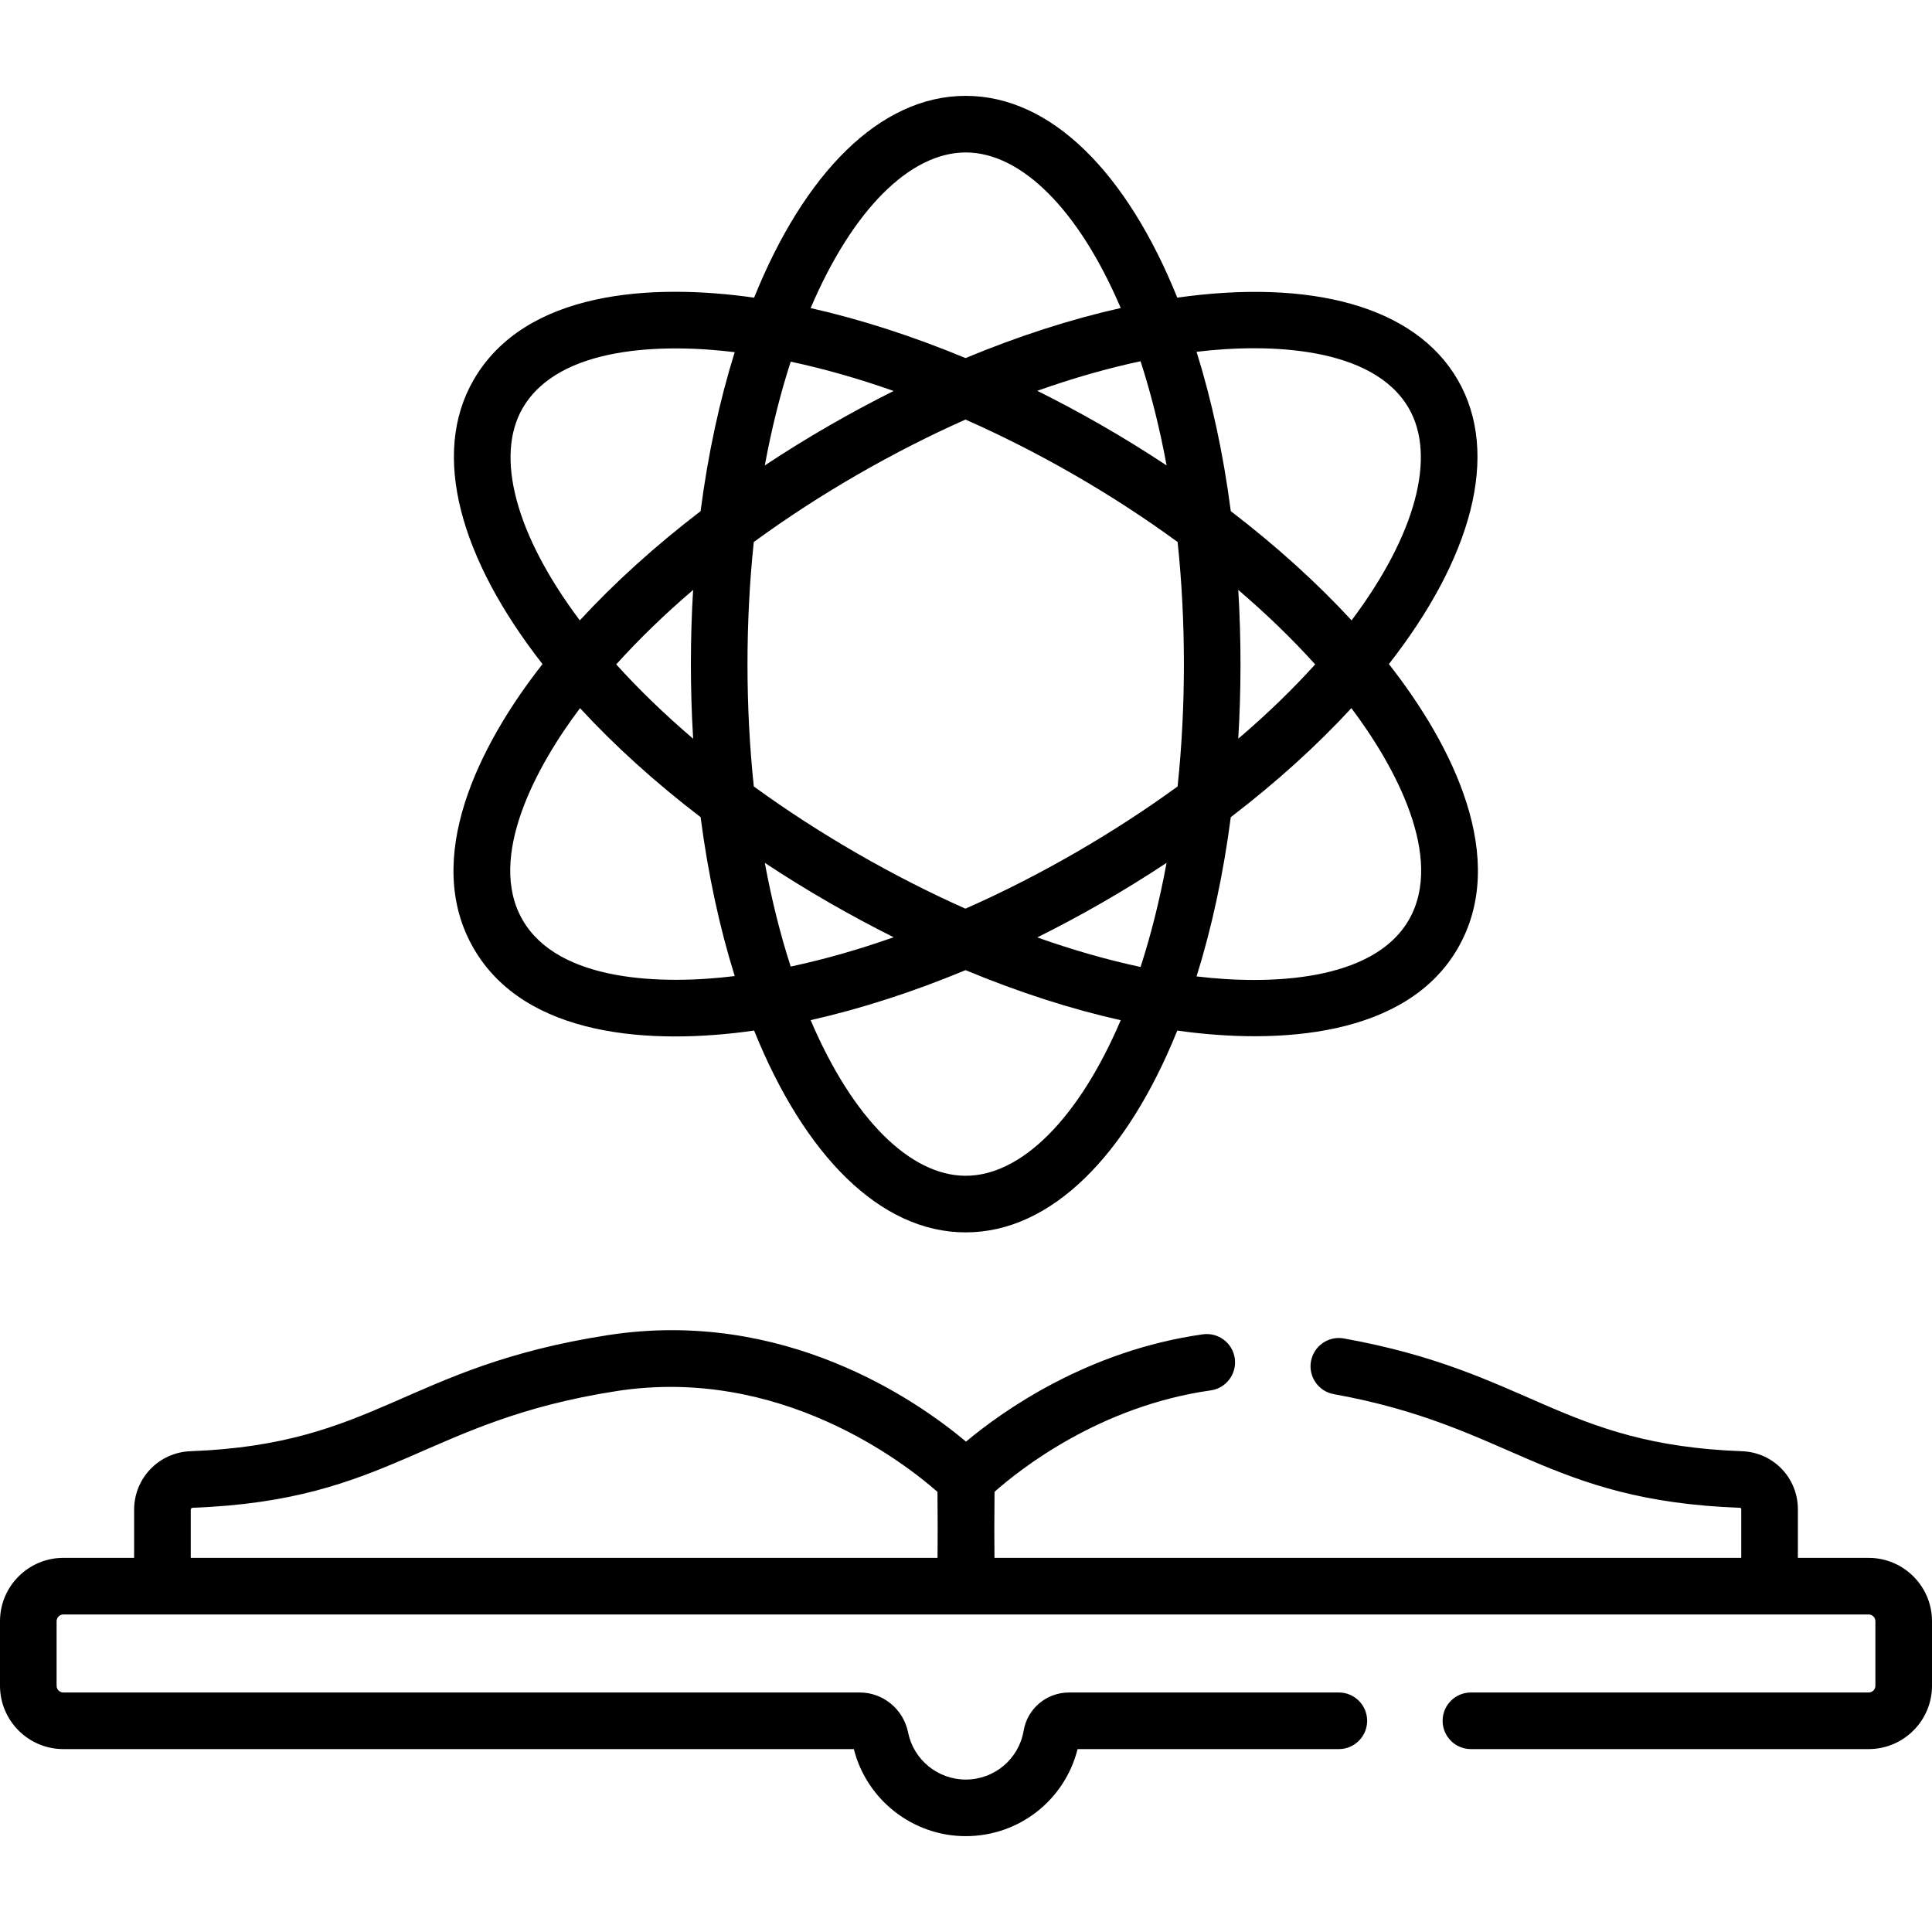
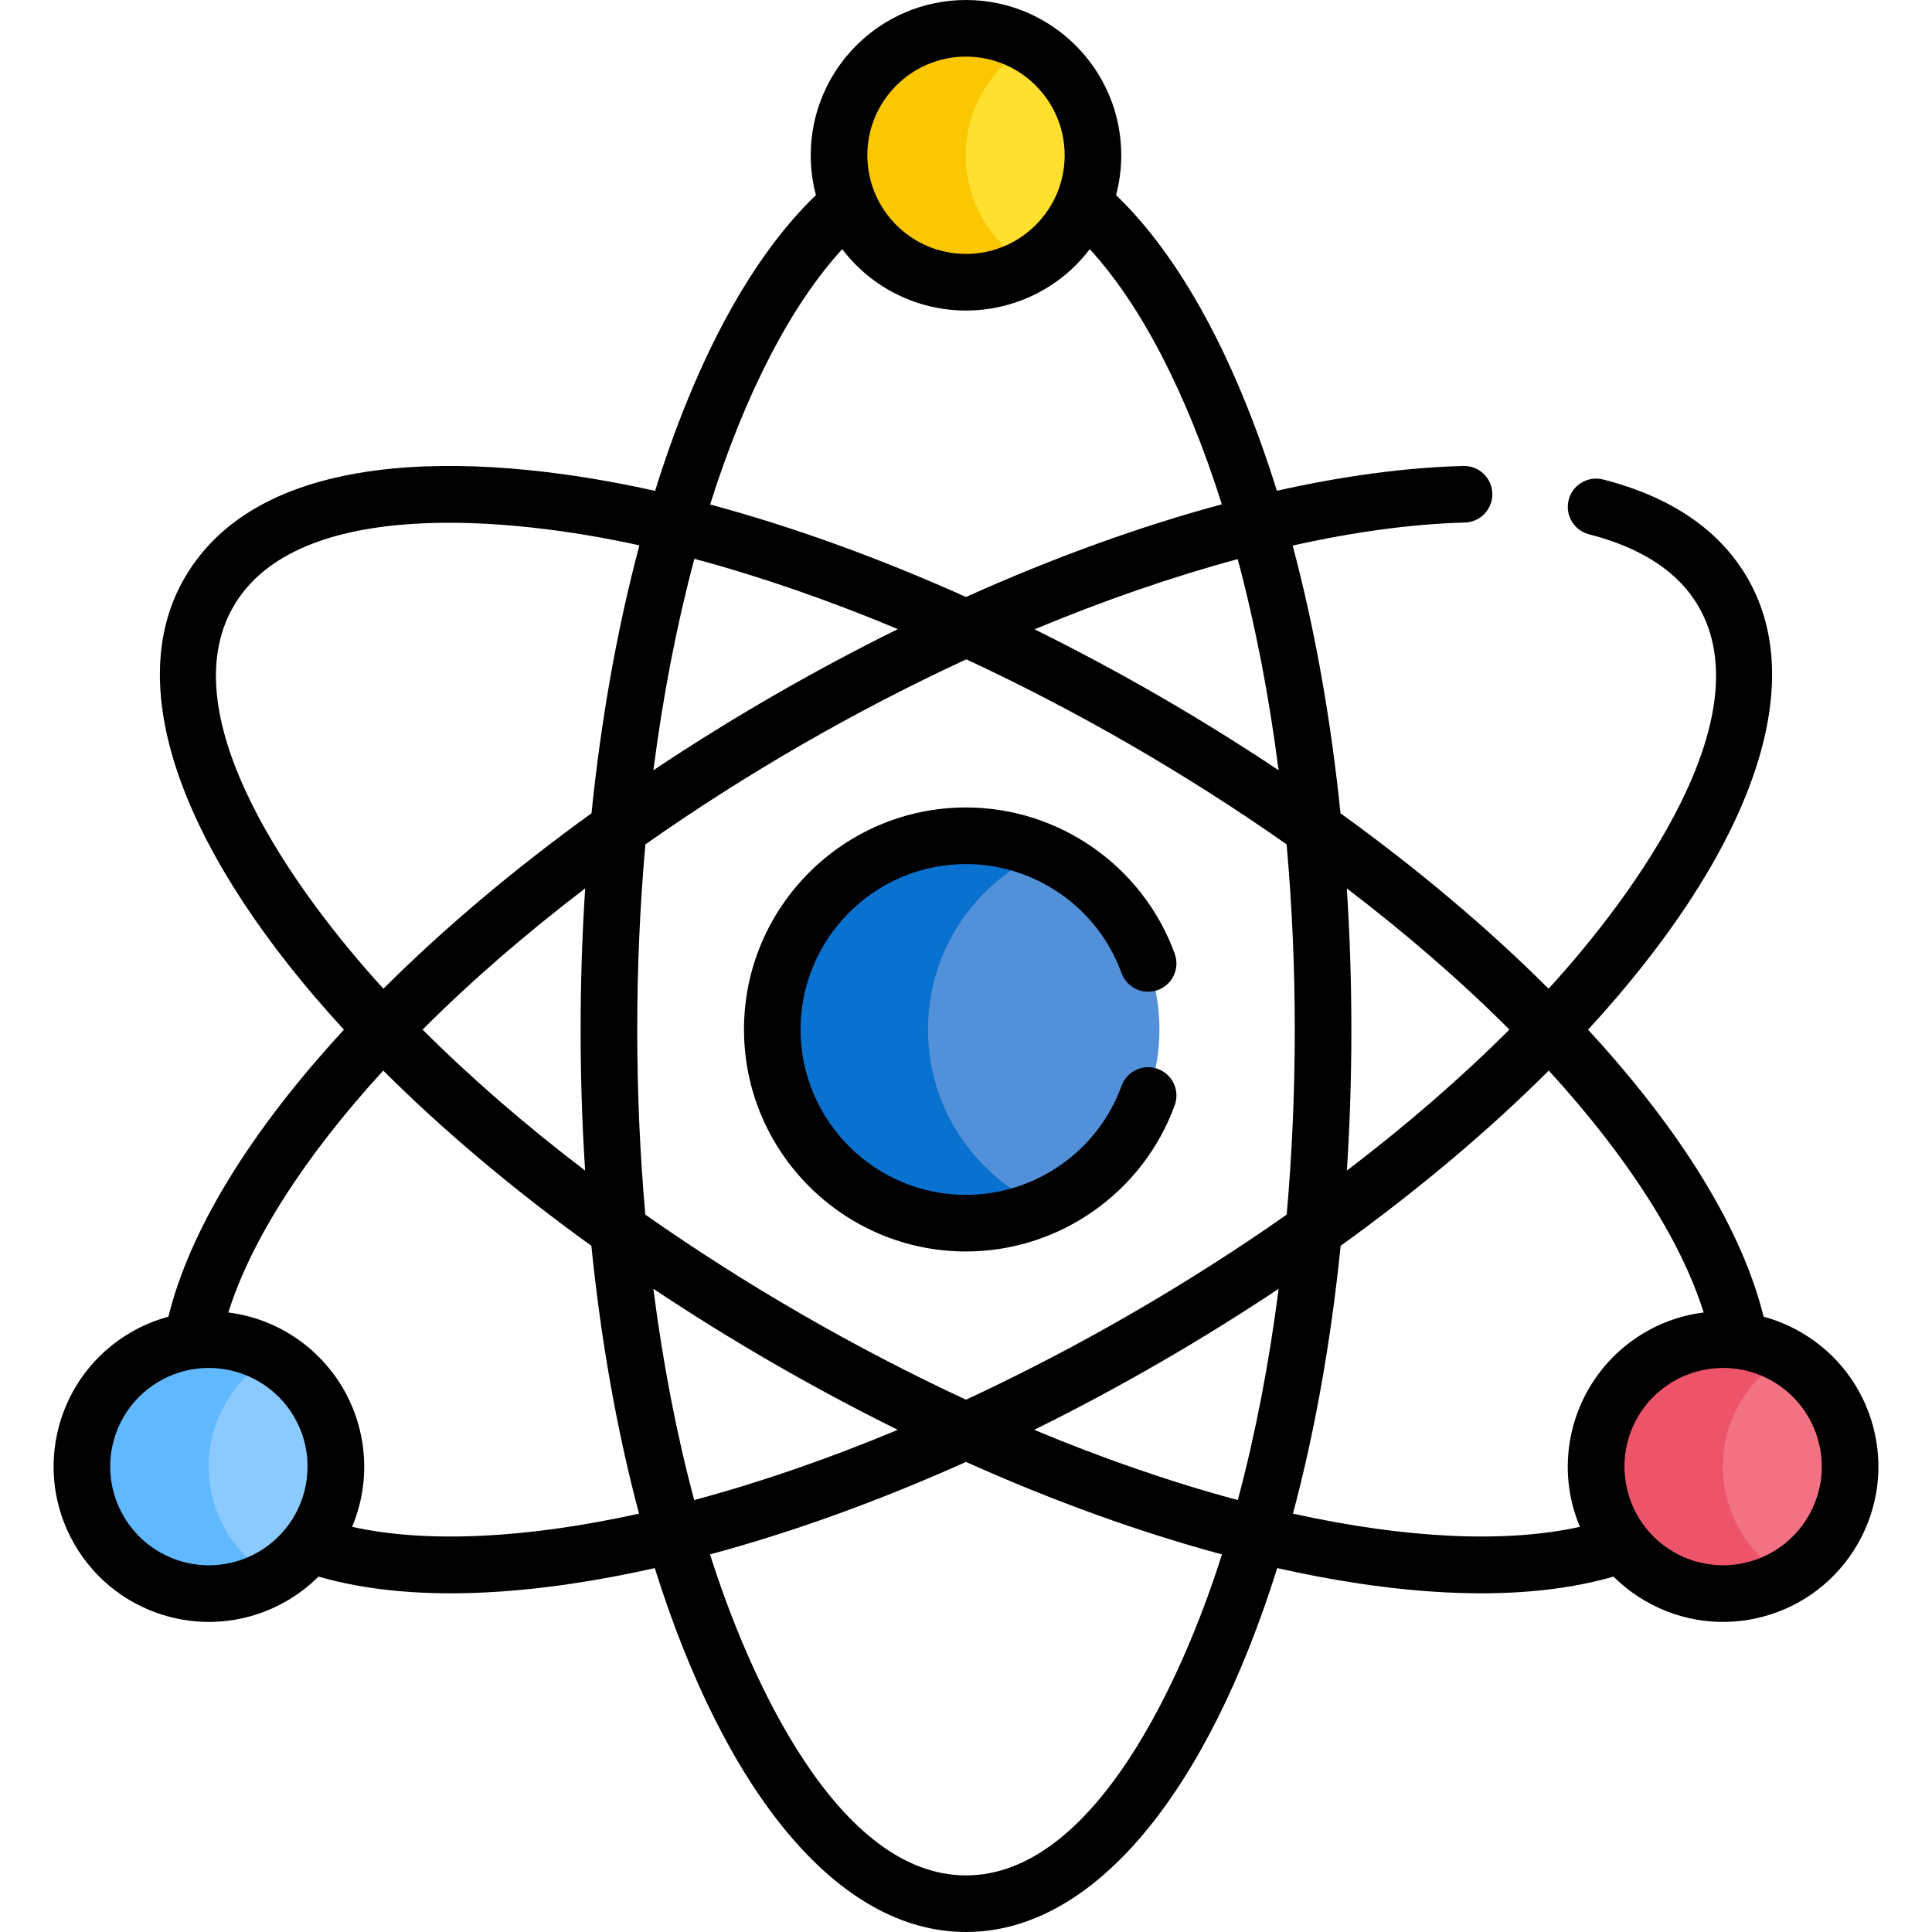
- <svg xmlns="http://www.w3.org/2000/svg" version="1.1" id="Capa_1" x="0px" y="0px" viewBox="0 0 511.999 511.999" style="enable-background:new 0 0 511.999 511.999;" xml:space="preserve">
+ <svg xmlns="http://www.w3.org/2000/svg" id="Capa_1" enable-background="new 0 0 512 512" height="512" viewBox="0 0 512 512" width="512">
  <g>
    <g>
-       <path d="M368.067,175.988c21.838-27.916,29.663-55.557,18.271-75.289c-11.394-19.734-39.248-26.779-74.349-21.821    c-13.256-32.875-33.284-53.476-56.07-53.476c-22.787,0-42.816,20.603-56.072,53.483c-27.137-3.881-60.675-1.868-74.347,21.814    c-11.392,19.731-3.567,47.372,18.271,75.289c-16.917,21.541-31.938,51.635-18.271,75.307    c13.66,23.658,47.134,25.707,74.347,21.814c13.257,32.88,33.286,53.483,56.072,53.483s42.816-20.601,56.072-53.479    c26.895,3.798,60.778,1.685,74.347-21.818C400.006,227.621,384.988,197.533,368.067,175.988z M373.348,108.2    c7.35,12.731,1.892,33.485-15.167,56.202c-9.223-10.002-20.008-19.75-32.007-28.942c-1.984-15.228-5.068-29.426-9.074-42.228    C336.072,90.938,363.859,91.766,373.348,108.2z M328.156,156.335c7.491,6.409,14.324,13.023,20.377,19.734    c-5.9,6.536-12.702,13.147-20.384,19.696C328.92,183.084,328.966,169.736,328.156,156.335z M309.158,123.343    c-11.582-7.669-22.83-14.072-34.272-19.773c9.56-3.396,18.726-5.99,27.374-7.835C304.984,104.141,307.32,113.373,309.158,123.343z     M255.919,40.402c14.699,0,29.942,15.101,41.086,41.227c-13.096,2.933-26.94,7.364-41.127,13.264    c-13.955-5.792-27.784-10.263-41.052-13.247C225.971,55.509,241.218,40.402,255.919,40.402z M209.544,95.845    c8.842,1.886,17.98,4.48,27.281,7.764c-11.675,5.831-23.153,12.457-34.143,19.734C204.511,113.416,206.835,104.222,209.544,95.845    z M138.49,108.2c9.562-16.562,37.195-17.212,56.217-14.872c-3.991,12.777-7.064,26.943-9.044,42.133    c-11.999,9.192-22.784,18.94-32.007,28.942C136.599,141.685,131.141,120.93,138.49,108.2z M183.69,195.766    c-7.682-6.55-14.484-13.16-20.384-19.696c6.052-6.711,12.886-13.325,20.377-19.734    C182.916,169.019,182.875,182.366,183.69,195.766z M138.491,243.795c-9.545-16.532,3.662-40.8,15.221-56.131    c9.067,9.843,19.794,19.585,31.955,28.894c1.98,15.181,5.052,29.339,9.042,42.11C175.594,261.019,148.032,260.319,138.491,243.795    z M202.683,228.665c10.894,7.205,22.343,13.821,34.148,19.717c-9.303,3.285-18.444,5.88-27.289,7.766    C206.836,247.775,204.513,238.586,202.683,228.665z M255.919,311.591c-14.702,0-29.948-15.107-41.093-41.244    c13.27-2.984,27.1-7.455,41.055-13.249c14.184,5.898,28.029,10.336,41.122,13.269    C285.859,296.492,270.616,311.591,255.919,311.591z M302.26,256.257c-8.648-1.845-17.813-4.438-27.373-7.833    c11.3-5.63,22.639-12.068,34.267-19.758C307.318,238.628,304.983,247.854,302.26,256.257z M312.074,208.418    c-16.51,12.017-35.927,23.425-56.216,32.388c-18.979-8.436-38.659-19.7-56.092-32.388c-2.218-20.931-2.24-43.653-0.006-64.78    c17.715-12.949,37.291-24.09,56.097-32.45c19.841,8.766,39.133,19.958,56.223,32.45    C314.293,164.57,314.312,187.291,312.074,208.418z M373.348,243.794c-9.487,16.43-37.254,17.263-56.247,14.965    c4.003-12.795,7.085-26.984,9.071-42.202c12.161-9.308,22.888-19.05,31.955-28.894    C369.691,203.002,382.889,227.267,373.348,243.794z" />
+       <path d="m473.392 359.522c-.469-.271-.943-.527-1.419-.772-4.632 2.967-8.652 7.037-11.593 12.13-9.537 16.519-4.314 37.506 11.575 47.699 5.561-2.853 10.396-7.278 13.753-13.093 9.292-16.093 3.778-36.672-12.316-45.964z" fill="#f27182" />
+       <path d="m461.082 371.838c3.065-5.309 7.362-9.457 12.317-12.312-.002-.001-.005-.003-.007-.004-16.093-9.292-36.672-3.778-45.963 12.316-9.292 16.093-3.777 36.672 12.316 45.963 10.785 6.227 23.58 5.795 33.646-.004-16.088-9.293-21.599-29.868-12.309-45.959z" fill="#ed5469" />
+       <path d="m274.28 224.877c-17.594 8.782-29.687 26.943-29.687 47.943s12.093 39.161 29.687 47.943c19.286-7.386 32.985-26.06 32.985-47.943-.001-21.884-13.7-40.557-32.985-47.943z" fill="#5291d9" />
+       <path d="m245.931 272.82c0-20.996 12.611-39.036 30.667-46.989-6.325-2.786-13.312-4.344-20.667-4.344-28.351 0-51.333 22.983-51.333 51.333 0 28.351 22.983 51.333 51.333 51.333 7.355 0 14.342-1.558 20.667-4.344-18.056-7.953-30.667-25.994-30.667-46.989z" fill="#0972d0" />
+       <path d="m272.755 12.01c-.469-.271-.943-.527-1.419-.772-4.632 2.967-8.652 7.037-11.593 12.13-9.537 16.519-4.314 37.506 11.575 47.699 5.561-2.853 10.396-7.278 13.753-13.093 9.291-16.094 3.777-36.672-12.316-45.964z" fill="#ffe02f" />
+       <path d="m260.444 24.326c3.065-5.309 7.362-9.457 12.317-12.312-.002-.001-.005-.003-.007-.004-16.093-9.292-36.672-3.778-45.963 12.316-9.292 16.093-3.777 36.672 12.316 45.963 10.785 6.227 23.58 5.795 33.646-.004-16.088-9.293-21.599-29.868-12.309-45.959z" fill="#fbc700" />
+       <path d="m72.117 359.525c-.469-.271-.943-.527-1.419-.772-4.632 2.967-8.652 7.037-11.593 12.13-9.537 16.519-4.314 37.506 11.575 47.699 5.561-2.853 10.396-7.278 13.753-13.093 9.292-16.094 3.778-36.673-12.316-45.964z" fill="#8bcaff" />
+       <path d="m59.807 371.84c3.065-5.309 7.362-9.457 12.317-12.312-.002-.001-.005-.003-.007-.004-16.093-9.292-36.672-3.778-45.963 12.316-9.292 16.093-3.777 36.672 12.316 45.963 10.785 6.227 23.58 5.795 33.646-.004-16.088-9.293-21.599-29.867-12.309-45.959z" fill="#60b9fe" />
+     </g>
+     <g>
+       <path d="m34.789 353.027c-19.695 11.37-26.434 36.512-15.061 56.208 11.344 19.649 36.451 26.469 56.208 15.061 3.165-1.827 5.989-4.018 8.463-6.483 27.325 7.913 61.269 4.012 89.126-2.25 18.433 58.871 48.234 96.437 82.474 96.437 34.241 0 64.042-37.566 82.475-96.436 27.875 6.267 61.811 10.159 89.126 2.25 2.474 2.465 5.299 4.656 8.463 6.483 19.867 11.471 44.936 4.463 56.208-15.061 11.372-19.695 4.637-44.836-15.061-56.208-3.161-1.825-6.467-3.175-9.835-4.085-5.657-22.943-21.62-49.048-46.523-76.063 41.767-45.398 59.399-89.99 42.279-119.643-7.357-12.745-20.24-21.55-38.289-26.17-4.016-1.027-8.099 1.394-9.125 5.406-1.027 4.013 1.394 8.099 5.406 9.125 13.991 3.582 23.754 10.021 29.018 19.138 17.027 29.493-16.658 76.044-39.752 101.28-16.103-16.065-34.688-31.717-55.144-46.491-2.564-25.081-6.822-48.981-12.676-70.943 16.298-3.637 31.675-5.734 45.611-6.101 4.141-.109 7.409-3.555 7.3-7.695-.107-4.073-3.442-7.302-7.493-7.302-.067 0-.135.001-.201.002-15.283.403-31.902 2.653-49.399 6.573-10.946-35.088-25.575-61.976-42.621-78.351.896-3.372 1.38-6.909 1.38-10.559.001-22.691-18.458-41.149-41.147-41.149s-41.147 18.458-41.147 41.147c0 3.65.483 7.188 1.38 10.56-17.05 16.38-31.683 43.279-42.63 78.382-41.736-9.36-103.271-14.03-124.734 23.146-17.12 29.654.512 74.245 42.279 119.643-24.903 27.016-40.866 53.122-46.523 76.064-3.369.91-6.674 2.26-9.835 4.085zm138.356-11.487c20.396 13.595 42.383 26.324 64.777 37.378-18.333 7.66-36.444 13.917-53.948 18.613-4.661-17.396-8.295-36.21-10.829-55.991zm82.854 155.46c-34.065 0-57.539-52.486-67.834-85.067 21.964-5.913 44.812-14.182 67.834-24.51 23.023 10.328 45.871 18.597 67.834 24.51-10.282 32.545-33.755 85.067-67.834 85.067zm72.028-99.469c-17.504-4.696-35.615-10.953-53.948-18.613 22.364-11.039 44.353-23.765 64.777-37.378-2.535 19.781-6.169 38.595-10.829 55.991zm141.684-31.513c12.516 7.227 16.797 23.202 9.57 35.718-7.227 12.517-23.202 16.798-35.718 9.571-12.472-7.2-16.781-23.224-9.571-35.718 7.19-12.444 23.19-16.804 35.719-9.571zm-69.698-93.17c-12.736 12.733-27.212 25.288-43.076 37.373 1.576-24.464 1.606-49.867-.018-74.787 15.801 12.047 30.275 24.602 43.094 37.414zm-44.728 57.298c20.879-15.051 39.41-30.722 55.156-46.433 20.819 22.738 35.068 45.029 41.048 64.11-12.856 1.603-24.065 9.193-30.453 20.209-.011.019-.023.036-.034.055-6.183 10.706-7.499 24.243-2.307 36.534-19.516 4.36-45.947 3.166-76.045-3.494 5.734-21.49 10.039-45.374 12.635-70.981zm-16.444-126.026c-20.563-13.728-42.387-26.336-64.675-37.345 18.399-7.666 36.532-13.934 53.841-18.604 4.675 17.486 8.305 36.272 10.834 55.949zm-82.842-189.12c14.418 0 26.147 11.729 26.147 26.147 0 14.416-11.741 26.148-26.147 26.148-14.491 0-26.147-11.818-26.147-26.148 0-14.418 11.73-26.147 26.147-26.147zm-32.792 51.026c7.921 10.472 20.206 16.27 32.793 16.27 12.551 0 24.854-5.772 32.794-16.27 13.537 14.724 25.721 38.217 35.004 67.627-21.747 5.856-44.611 14.133-67.801 24.551-23.111-10.372-45.973-18.634-67.806-24.511 9.284-29.429 21.473-52.937 35.016-67.667zm-39.192 82.067c17.402 4.665 35.52 10.927 53.926 18.627-22.361 11.047-44.182 23.648-64.781 37.4 2.532-19.707 6.168-38.52 10.855-56.027zm72.061 26.636c28.606 13.3 57.709 29.944 84.891 49.04 2.889 32.445 2.87 65.996.018 98.12-26.387 18.527-55.433 35.322-84.984 49.045-29.484-13.692-58.536-30.475-84.984-49.045-2.846-32.049-2.878-65.6.018-98.12 26.488-18.61 55.252-35.261 85.041-49.04zm-194.218-13.993c17.001-29.447 74.239-23.584 107.587-16.213-5.862 21.978-10.125 45.899-12.691 71.002-20.456 14.774-39.041 30.427-55.144 46.491-23.045-25.182-56.79-71.769-39.752-101.28zm93.204 149.485c-15.864-12.085-30.34-24.64-43.076-37.373 12.819-12.812 27.293-25.367 43.093-37.414-1.62 24.89-1.594 50.293-.017 74.787zm-53.502-26.508c15.746 15.711 34.277 31.381 55.156 46.433 2.595 25.607 6.901 49.491 12.634 70.982-30.102 6.661-56.53 7.855-76.046 3.494 5.068-11.996 4.044-25.538-2.306-36.534-6.233-10.79-17.347-18.628-30.486-20.265 5.98-19.08 20.229-41.371 41.048-64.11zm-23.554 91.876c7.223 12.51 2.892 28.522-9.57 35.718-12.515 7.226-28.491 2.945-35.718-9.571-7.226-12.516-2.946-28.492 9.57-35.718 12.566-7.256 28.558-2.828 35.718 9.571z" />
+       <path d="m255.999 331.653c24.678 0 46.909-15.583 55.32-38.776 1.412-3.894-.6-8.196-4.494-9.608-3.89-1.412-8.194.601-9.607 4.494-6.267 17.28-22.831 28.89-41.219 28.89-24.17 0-43.833-19.664-43.833-43.833 0-24.17 19.663-43.833 43.833-43.833 18.388 0 34.952 11.61 41.219 28.891 1.413 3.894 5.717 5.907 9.607 4.494 3.895-1.412 5.906-5.714 4.494-9.608-8.411-23.193-30.643-38.776-55.32-38.776-32.44 0-58.833 26.393-58.833 58.833 0 32.439 26.393 58.832 58.833 58.832z" />
    </g>
  </g>
-   <g>
-     <g>
-       <path d="M495.214,412.85h-18.761v-12.896c0-8.313-6.502-15.064-14.804-15.367c-47.888-1.738-56.204-21.006-105.515-29.886    c-4.066-0.735-7.977,1.976-8.711,6.052c-0.734,4.076,1.976,7.977,6.052,8.711c46.909,8.447,56.283,28.248,107.628,30.114    c0.192,0.007,0.349,0.176,0.349,0.376v12.896H263.546c-0.057-9.203-0.059-5.49,0.015-17.507    c6.735-5.967,27.907-22.732,57.289-26.876c4.102-0.579,6.957-4.373,6.379-8.476c-0.578-4.102-4.365-6.954-8.476-6.379    c-30.498,4.301-52.933,20.227-62.748,28.433c-13.019-10.923-48.232-35.463-94.91-28.221    c-53.859,8.352-61.205,28.926-110.601,30.759c-8.383,0.312-14.95,7.13-14.95,15.524v12.743H16.785C7.53,412.85,0,420.38,0,429.636    v17.104c0,9.257,7.53,16.787,16.786,16.787h209.49c3.396,13.456,15.628,23.07,29.644,23.07c14.153,0,26.261-9.568,29.647-23.07    h69.239c4.143,0,7.5-3.357,7.5-7.5s-3.357-7.5-7.5-7.5h-71.498c-5.976,0-11.039,4.263-12.038,10.139    c-1.274,7.493-7.729,12.933-15.351,12.933c-7.399,0-13.821-5.254-15.269-12.492c-1.224-6.129-6.6-10.579-12.782-10.579H16.786    c-0.984,0-1.785-0.801-1.785-1.786v-17.105c0-0.984,0.801-1.785,1.785-1.785c6.598,0,470.89,0,478.427,0    c0.984,0,1.785,0.801,1.785,1.785v17.104c0,0.985-0.802,1.786-1.786,1.786H389.807c-4.143,0-7.5,3.357-7.5,7.5s3.357,7.5,7.5,7.5    h105.405c9.257,0,16.787-7.53,16.787-16.787v-17.104C512,420.38,504.469,412.85,495.214,412.85z M248.453,412.85H50.548v-12.743    c0-0.284,0.227-0.523,0.506-0.533c52.94-1.966,61.043-22.97,112.343-30.927c43.306-6.714,76.312,19.035,85.041,26.714    C248.511,407.321,248.509,403.61,248.453,412.85z" />
-     </g>
-   </g>
-   <g>
- </g>
-   <g>
- </g>
-   <g>
- </g>
-   <g>
- </g>
-   <g>
- </g>
-   <g>
- </g>
-   <g>
- </g>
-   <g>
- </g>
-   <g>
- </g>
-   <g>
- </g>
-   <g>
- </g>
-   <g>
- </g>
-   <g>
- </g>
-   <g>
- </g>
-   <g>
- </g>
</svg>
